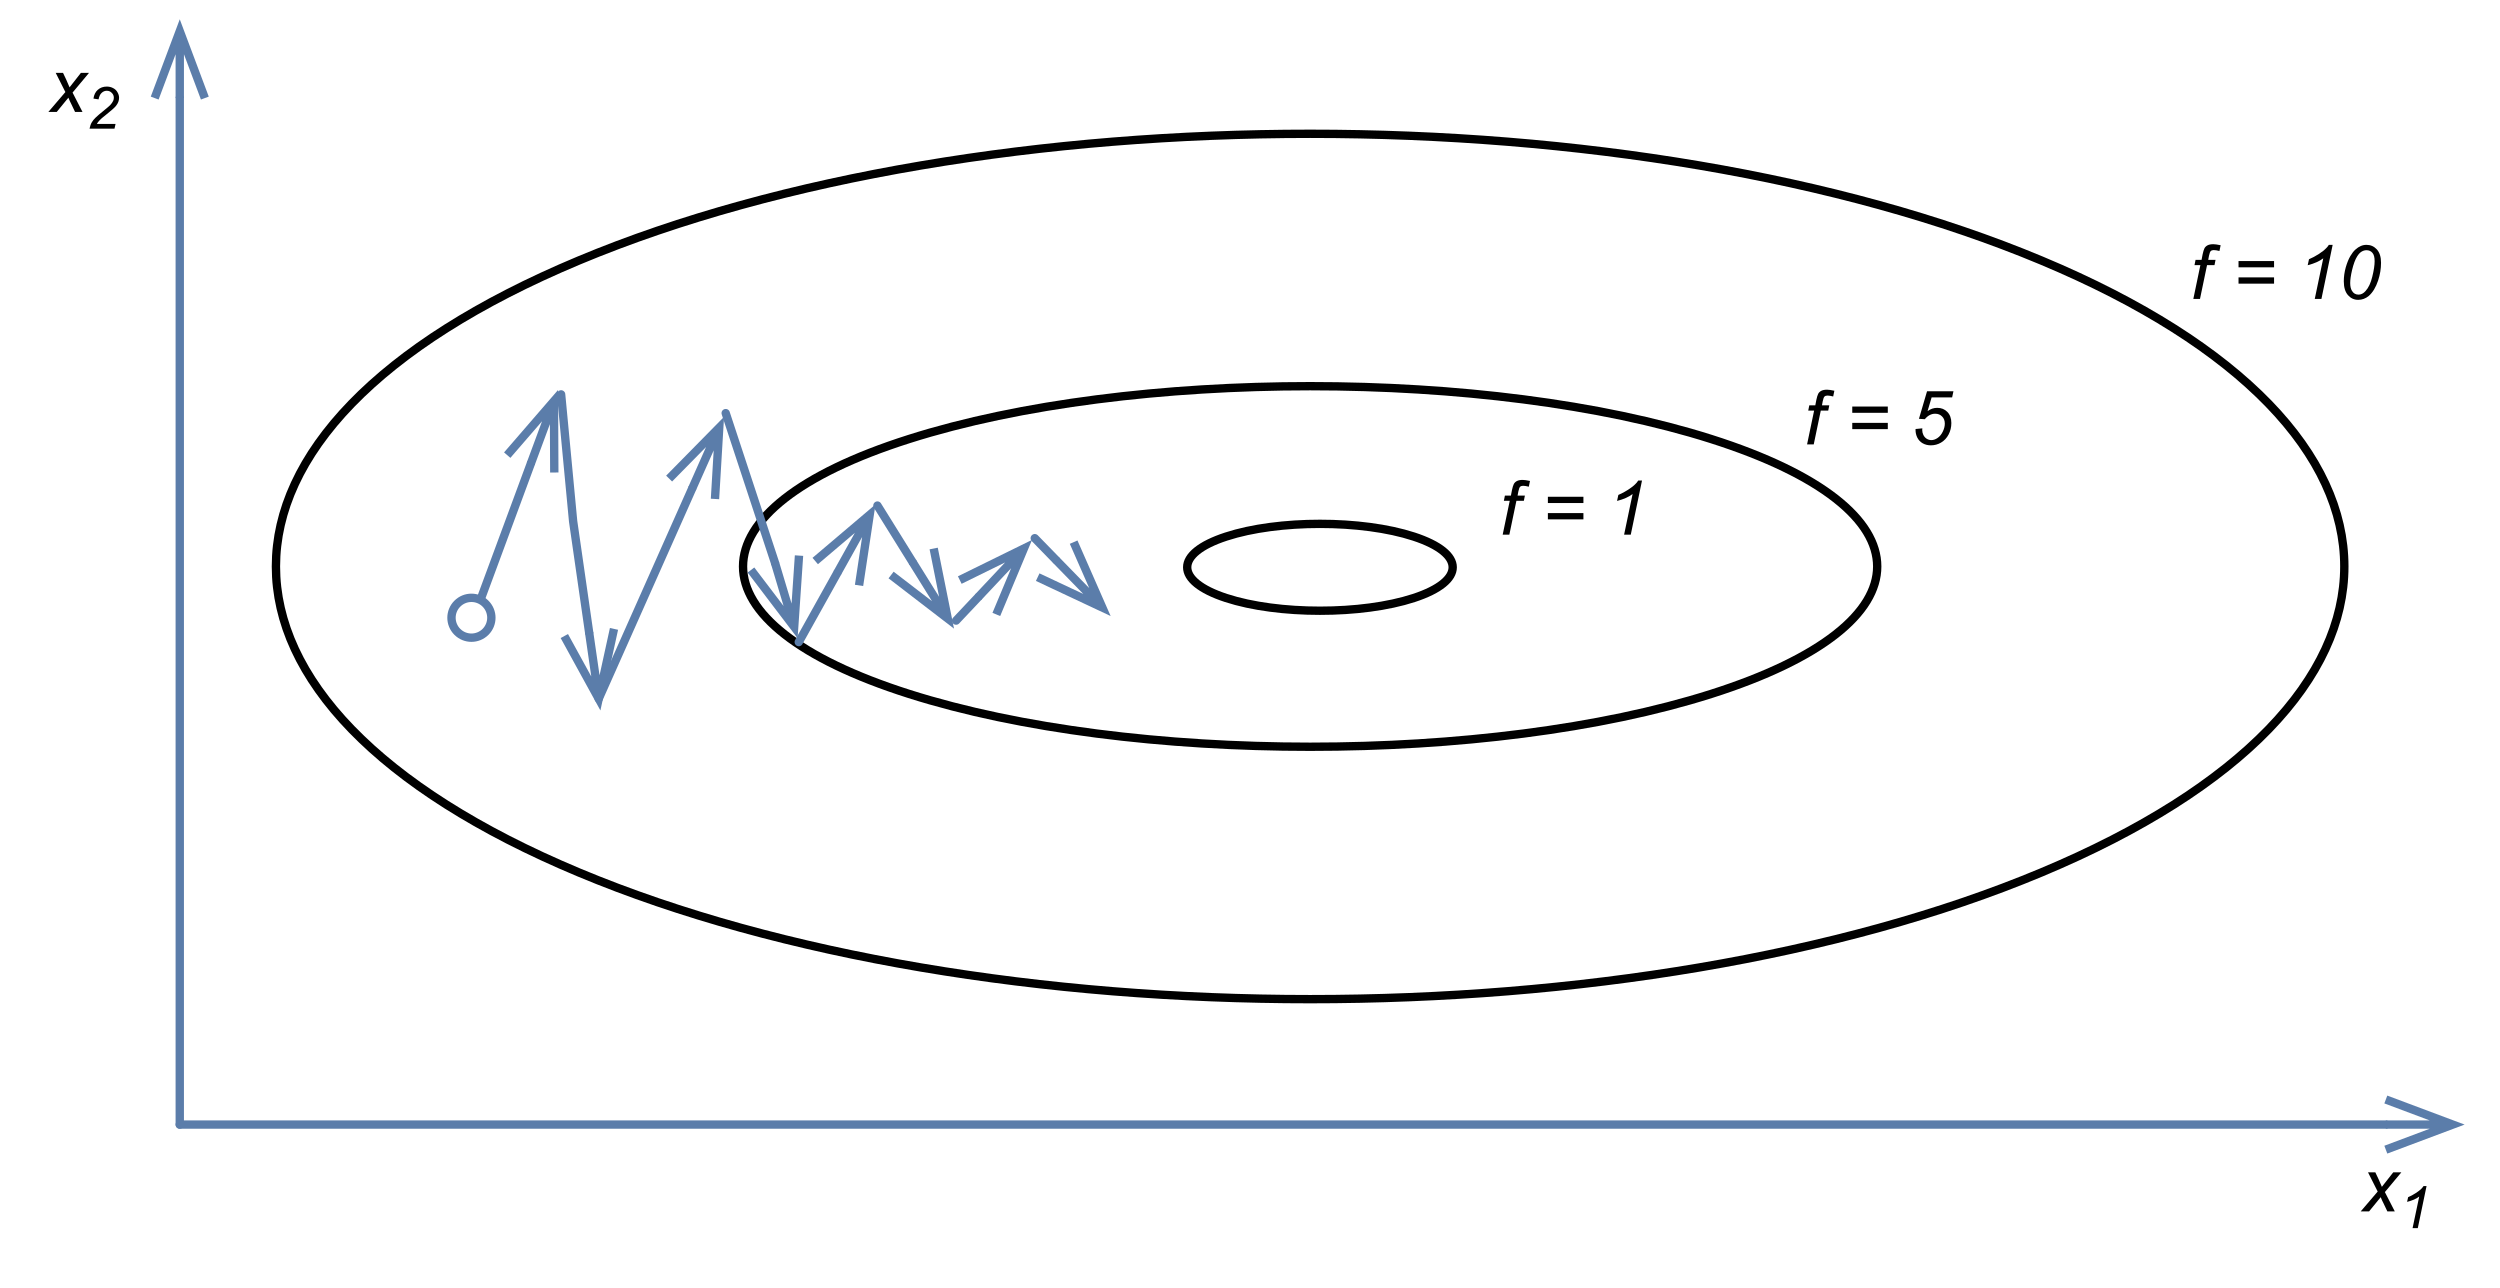
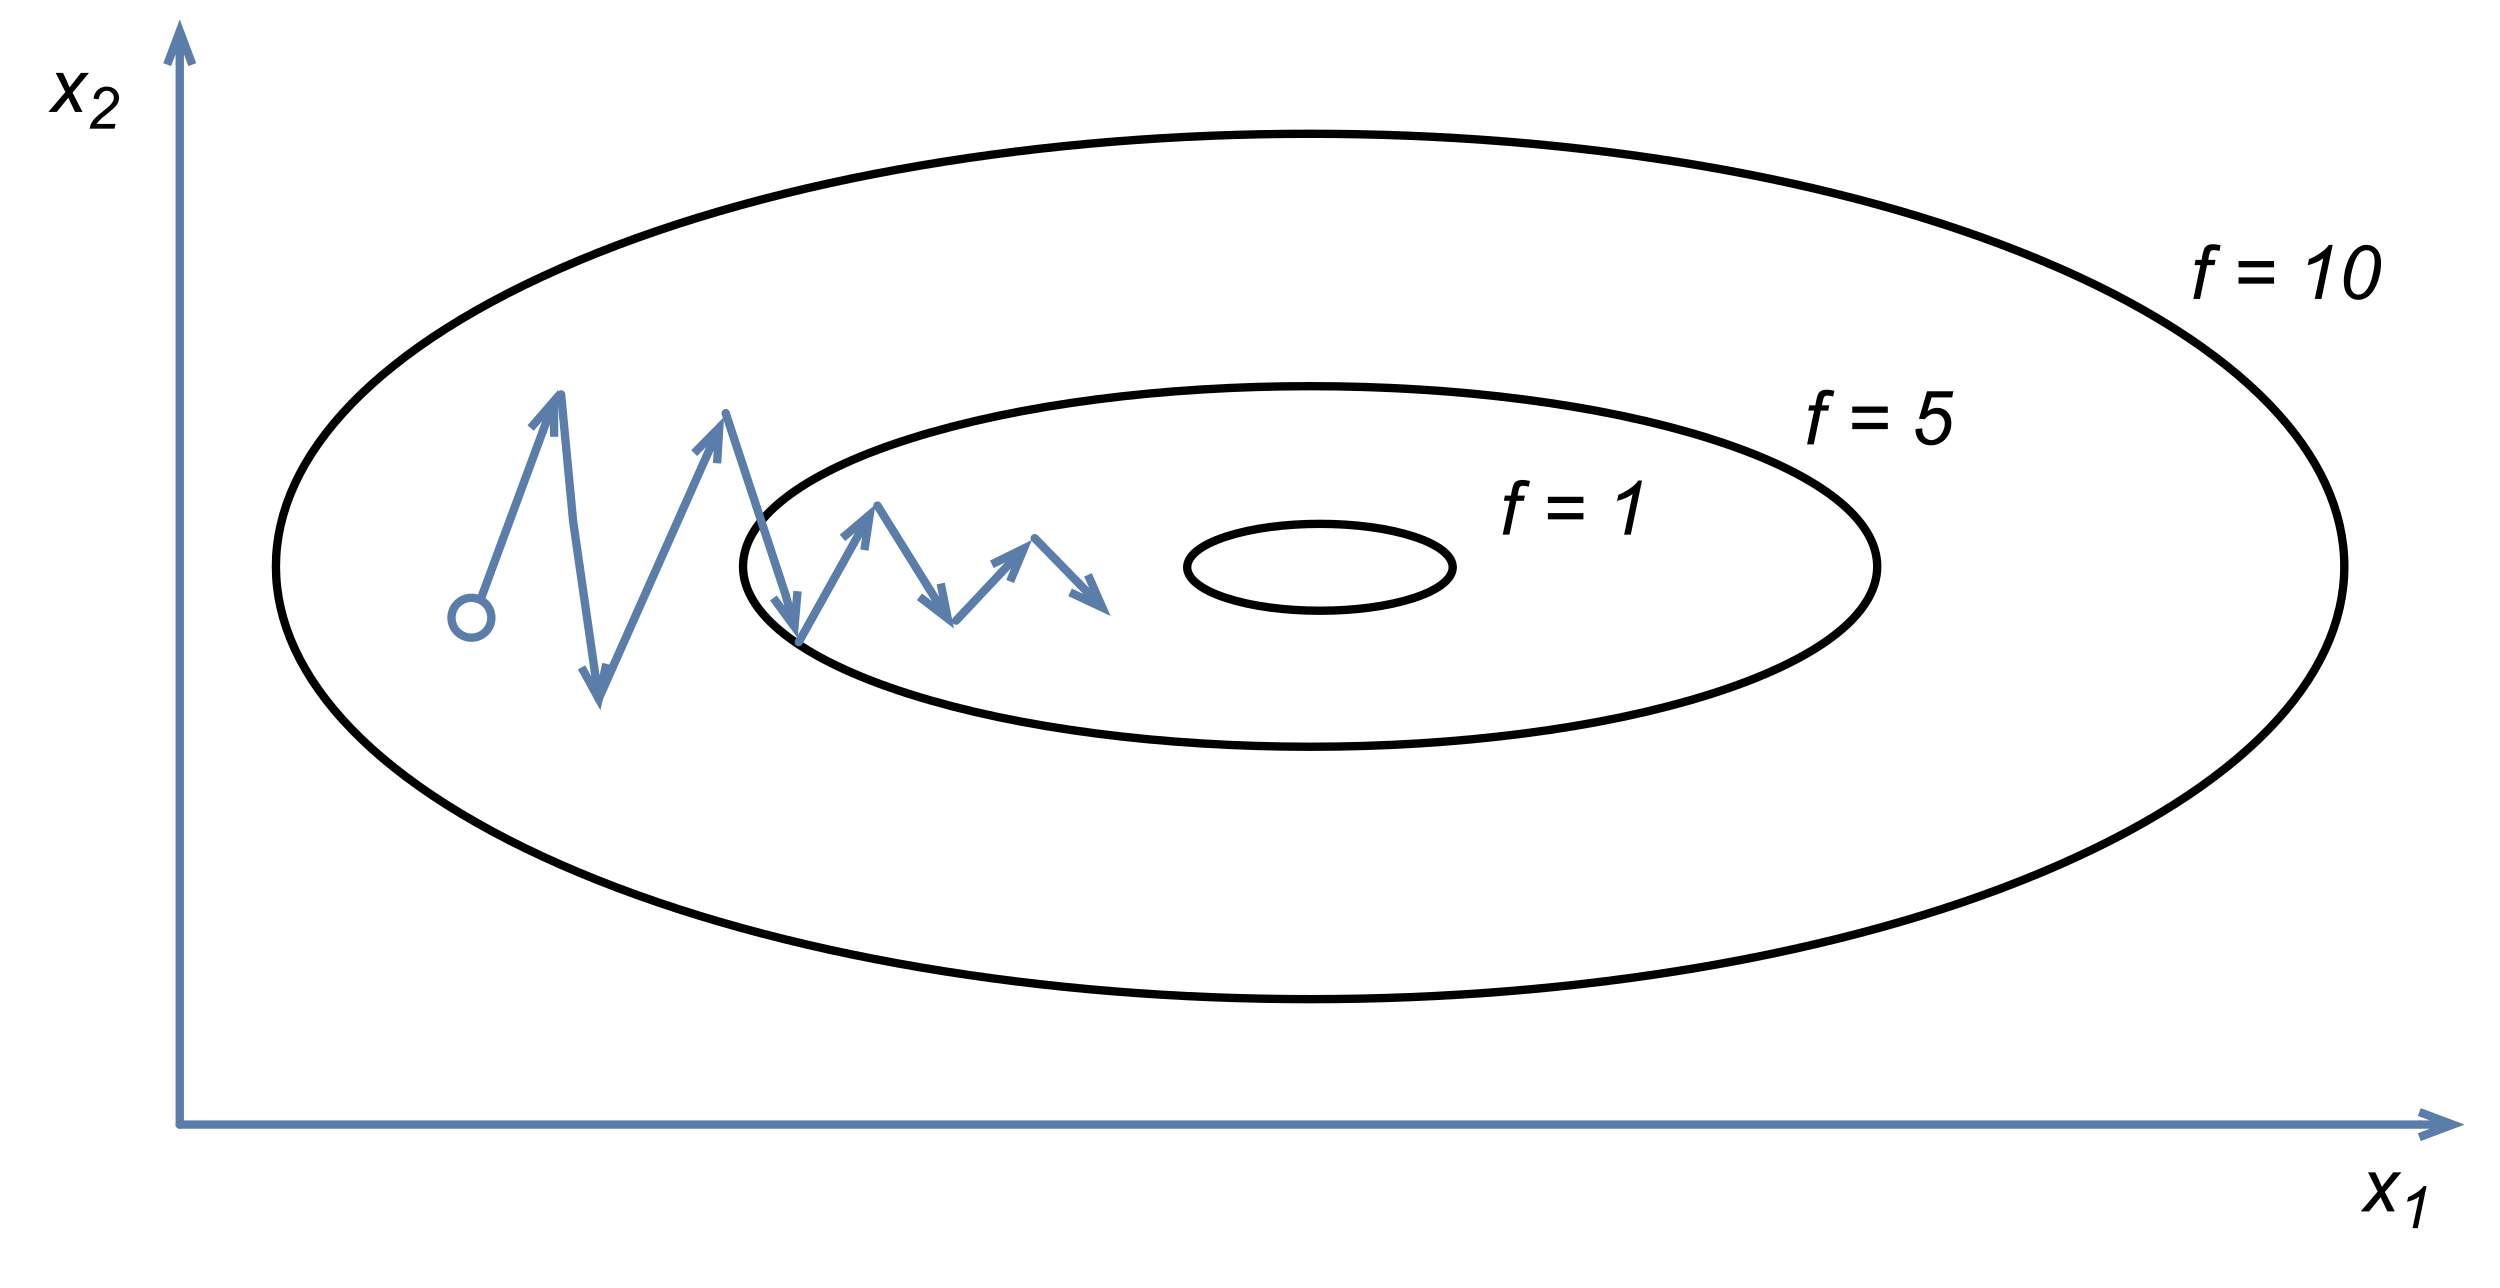
<svg xmlns="http://www.w3.org/2000/svg" xmlns:xlink="http://www.w3.org/1999/xlink" width="299pt" height="154pt" viewBox="0 0 299 154" version="1.1">
  <defs>
    <g>
      <symbol overflow="visible" id="glyph0-0">
        <path style="stroke:none;" d="M 1.125 0 L 1.125 -5.625 L 5.625 -5.625 L 5.625 0 Z M 1.266 -0.141 L 5.484 -0.141 L 5.484 -5.484 L 1.266 -5.484 Z M 1.266 -0.141 " />
      </symbol>
      <symbol overflow="visible" id="glyph0-1">
        <path style="stroke:none;" d="M -0.016 0 L 2.016 -2.375 L 0.859 -4.672 L 1.734 -4.672 L 2.125 -3.844 C 2.27 -3.531 2.398 -3.227 2.516 -2.938 L 3.875 -4.672 L 4.844 -4.672 L 2.875 -2.312 L 4.062 0 L 3.172 0 L 2.719 -0.953 C 2.613 -1.148 2.5 -1.398 2.375 -1.703 L 0.984 0 Z M -0.016 0 " />
      </symbol>
      <symbol overflow="visible" id="glyph0-2">
        <path style="stroke:none;" d="M 0.406 0 L 1.25 -4.047 L 0.547 -4.047 L 0.672 -4.672 L 1.391 -4.672 L 1.516 -5.328 C 1.586 -5.66 1.66 -5.898 1.734 -6.047 C 1.805 -6.191 1.926 -6.312 2.094 -6.406 C 2.27 -6.5 2.504 -6.547 2.797 -6.547 C 2.992 -6.547 3.285 -6.504 3.672 -6.422 L 3.531 -5.734 C 3.258 -5.805 3.031 -5.844 2.844 -5.844 C 2.688 -5.844 2.566 -5.801 2.484 -5.719 C 2.41 -5.645 2.344 -5.461 2.281 -5.172 L 2.188 -4.672 L 3.062 -4.672 L 2.938 -4.047 L 2.047 -4.047 L 1.203 0 Z M 0.406 0 " />
      </symbol>
      <symbol overflow="visible" id="glyph0-3">
        <path style="stroke:none;" d="" />
      </symbol>
      <symbol overflow="visible" id="glyph0-4">
        <path style="stroke:none;" d="M 5.062 -3.781 L 0.812 -3.781 L 0.812 -4.531 L 5.062 -4.531 Z M 5.062 -1.828 L 0.812 -1.828 L 0.812 -2.578 L 5.062 -2.578 Z M 5.062 -1.828 " />
      </symbol>
      <symbol overflow="visible" id="glyph0-5">
        <path style="stroke:none;" d="M 2.172 0 L 3.188 -4.859 C 2.75 -4.516 2.129 -4.238 1.328 -4.031 L 1.484 -4.75 C 1.879 -4.914 2.27 -5.125 2.656 -5.375 C 3.039 -5.625 3.328 -5.848 3.516 -6.047 C 3.641 -6.16 3.754 -6.301 3.859 -6.469 L 4.312 -6.469 L 2.969 0 Z M 2.172 0 " />
      </symbol>
      <symbol overflow="visible" id="glyph0-6">
        <path style="stroke:none;" d="M 0.641 -2.109 C 0.641 -2.66 0.719 -3.219 0.875 -3.781 C 1.039 -4.344 1.223 -4.789 1.422 -5.125 C 1.617 -5.457 1.82 -5.719 2.031 -5.906 C 2.25 -6.102 2.461 -6.242 2.672 -6.328 C 2.879 -6.422 3.109 -6.469 3.359 -6.469 C 3.848 -6.469 4.258 -6.285 4.594 -5.922 C 4.926 -5.555 5.094 -5.023 5.094 -4.328 C 5.094 -3.617 4.977 -2.914 4.75 -2.219 C 4.477 -1.395 4.102 -0.773 3.625 -0.359 C 3.25 -0.047 2.828 0.109 2.359 0.109 C 1.879 0.109 1.473 -0.078 1.141 -0.453 C 0.805 -0.836 0.641 -1.391 0.641 -2.109 Z M 1.406 -1.906 C 1.406 -1.508 1.473 -1.203 1.609 -0.984 C 1.785 -0.672 2.051 -0.516 2.406 -0.516 C 2.707 -0.516 2.984 -0.656 3.234 -0.938 C 3.598 -1.332 3.867 -1.906 4.047 -2.656 C 4.234 -3.414 4.328 -4.035 4.328 -4.516 C 4.328 -4.984 4.238 -5.316 4.062 -5.516 C 3.883 -5.723 3.648 -5.828 3.359 -5.828 C 3.148 -5.828 2.953 -5.77 2.766 -5.656 C 2.586 -5.551 2.414 -5.367 2.25 -5.109 C 2.008 -4.734 1.801 -4.176 1.625 -3.438 C 1.477 -2.801 1.406 -2.289 1.406 -1.906 Z M 1.406 -1.906 " />
      </symbol>
      <symbol overflow="visible" id="glyph0-7">
        <path style="stroke:none;" d="M 0.625 -1.844 L 1.438 -1.922 C 1.426 -1.805 1.422 -1.738 1.422 -1.719 C 1.422 -1.52 1.469 -1.32 1.562 -1.125 C 1.664 -0.926 1.801 -0.773 1.969 -0.672 C 2.145 -0.566 2.328 -0.516 2.516 -0.516 C 2.754 -0.516 3 -0.598 3.25 -0.766 C 3.508 -0.941 3.719 -1.191 3.875 -1.516 C 4.039 -1.848 4.125 -2.172 4.125 -2.484 C 4.125 -2.848 4.016 -3.133 3.797 -3.344 C 3.586 -3.562 3.312 -3.672 2.969 -3.672 C 2.727 -3.672 2.504 -3.613 2.297 -3.5 C 2.098 -3.395 1.91 -3.234 1.734 -3.016 L 1.031 -3.062 L 2 -6.359 L 5.156 -6.359 L 5 -5.625 L 2.547 -5.625 L 2.062 -3.984 C 2.25 -4.117 2.438 -4.219 2.625 -4.281 C 2.812 -4.344 3.008 -4.375 3.219 -4.375 C 3.707 -4.375 4.109 -4.211 4.422 -3.891 C 4.742 -3.566 4.906 -3.125 4.906 -2.562 C 4.906 -2.062 4.797 -1.602 4.578 -1.188 C 4.359 -0.77 4.055 -0.445 3.672 -0.219 C 3.297 0 2.891 0.109 2.453 0.109 C 2.086 0.109 1.758 0.023 1.469 -0.141 C 1.188 -0.305 0.973 -0.535 0.828 -0.828 C 0.691 -1.117 0.625 -1.41 0.625 -1.703 C 0.625 -1.734 0.625 -1.781 0.625 -1.844 Z M 0.625 -1.844 " />
      </symbol>
      <symbol overflow="visible" id="glyph1-0">
        <path style="stroke:none;" d="M 0.875 0 L 0.875 -4.375 L 4.375 -4.375 L 4.375 0 Z M 0.984 -0.109 L 4.266 -0.109 L 4.266 -4.266 L 0.984 -4.266 Z M 0.984 -0.109 " />
      </symbol>
      <symbol overflow="visible" id="glyph1-1">
        <path style="stroke:none;" d="M 1.688 0 L 2.484 -3.781 C 2.141 -3.508 1.656 -3.297 1.031 -3.141 L 1.156 -3.703 C 1.457 -3.828 1.758 -3.988 2.062 -4.188 C 2.363 -4.383 2.586 -4.555 2.734 -4.703 C 2.828 -4.797 2.914 -4.906 3 -5.031 L 3.359 -5.031 L 2.312 0 Z M 1.688 0 " />
      </symbol>
      <symbol overflow="visible" id="glyph1-2">
        <path style="stroke:none;" d="M 0.406 0 C 0.469 -0.301 0.555 -0.551 0.672 -0.75 C 0.785 -0.945 0.938 -1.133 1.125 -1.312 C 1.312 -1.5 1.672 -1.805 2.203 -2.234 C 2.523 -2.492 2.75 -2.688 2.875 -2.812 C 3.039 -2.988 3.16 -3.16 3.234 -3.328 C 3.285 -3.441 3.312 -3.566 3.312 -3.703 C 3.312 -3.93 3.227 -4.125 3.062 -4.281 C 2.906 -4.445 2.707 -4.531 2.469 -4.531 C 2.238 -4.531 2.035 -4.445 1.859 -4.281 C 1.68 -4.125 1.555 -3.863 1.484 -3.5 L 0.875 -3.594 C 0.938 -4.039 1.109 -4.391 1.391 -4.641 C 1.68 -4.898 2.039 -5.031 2.469 -5.031 C 2.75 -5.031 3.004 -4.969 3.234 -4.844 C 3.461 -4.727 3.633 -4.562 3.75 -4.344 C 3.875 -4.133 3.938 -3.914 3.938 -3.688 C 3.938 -3.352 3.816 -3.035 3.578 -2.734 C 3.43 -2.535 3.004 -2.156 2.297 -1.594 C 1.984 -1.352 1.754 -1.156 1.609 -1 C 1.461 -0.844 1.352 -0.695 1.281 -0.562 L 3.516 -0.562 L 3.391 0 Z M 0.406 0 " />
      </symbol>
    </g>
  </defs>
  <g id="surface1">
    <path style="fill-rule:nonzero;fill:rgb(100%,100%,100%);fill-opacity:1;stroke-width:1;stroke-linecap:round;stroke-linejoin:round;stroke:rgb(0%,0%,0%);stroke-opacity:1;stroke-miterlimit:10;" d="M 251.152 36.156 C 299.457 56.367 299.457 89.133 251.152 109.344 C 202.848 129.551 124.531 129.551 76.227 109.344 C 27.926 89.133 27.926 56.367 76.227 36.156 C 124.531 15.949 202.848 15.949 251.152 36.156 " transform="matrix(1,0,0,1,-7,-5)" />
    <path style="fill-rule:nonzero;fill:rgb(100%,100%,100%);fill-opacity:1;stroke-width:1;stroke-linecap:round;stroke-linejoin:round;stroke:rgb(0%,0%,0%);stroke-opacity:1;stroke-miterlimit:10;" d="M 211.648 57.504 C 238.137 65.922 238.137 79.578 211.648 87.996 C 185.164 96.418 142.219 96.418 115.73 87.996 C 89.246 79.578 89.246 65.922 115.73 57.504 C 142.219 49.082 185.164 49.082 211.648 57.504 " transform="matrix(1,0,0,1,-7,-5)" />
    <path style="fill-rule:nonzero;fill:rgb(100%,100%,100%);fill-opacity:1;stroke-width:1;stroke-linecap:round;stroke-linejoin:round;stroke:rgb(0%,0%,0%);stroke-opacity:1;stroke-miterlimit:10;" d="M 176.094 69.176 C 182.293 71.203 182.293 74.492 176.094 76.52 C 169.895 78.551 159.84 78.551 153.641 76.52 C 147.438 74.492 147.438 71.203 153.641 69.176 C 159.84 67.145 169.895 67.145 176.094 69.176 " transform="matrix(1,0,0,1,-7,-5)" />
-     <path style="fill:none;stroke-width:1;stroke-linecap:round;stroke-linejoin:round;stroke:rgb(35.686%,49.019%,66.666%);stroke-opacity:1;stroke-miterlimit:10;" d="M 64.504 76.629 L 70.477 60.473 " transform="matrix(1,0,0,1,-7,-5)" />
-     <path style="fill:none;stroke-width:1;stroke-linecap:butt;stroke-linejoin:miter;stroke:rgb(35.686%,49.019%,66.666%);stroke-opacity:1;stroke-miterlimit:10;" d="M 73.254 52.969 L 70.477 60.473 M 67.664 59.434 L 73.254 52.969 L 73.293 61.512 " transform="matrix(1,0,0,1,-7,-5)" />
-     <path style="fill:none;stroke-width:1;stroke-linecap:round;stroke-linejoin:round;stroke:rgb(35.686%,49.019%,66.666%);stroke-opacity:1;stroke-miterlimit:10;" d="M 74.109 52.168 L 75.547 67.352 L 77.461 80.645 " transform="matrix(1,0,0,1,-7,-5)" />
-     <path style="fill:none;stroke-width:1;stroke-linecap:butt;stroke-linejoin:miter;stroke:rgb(35.686%,49.019%,66.666%);stroke-opacity:1;stroke-miterlimit:10;" d="M 78.605 88.562 L 77.461 80.645 M 80.434 80.215 L 78.605 88.562 L 74.492 81.07 " transform="matrix(1,0,0,1,-7,-5)" />
-     <path style="fill:none;stroke-width:1;stroke-linecap:round;stroke-linejoin:round;stroke:rgb(35.686%,49.019%,66.666%);stroke-opacity:1;stroke-miterlimit:10;" d="M 78.605 88.562 L 89.77 63.457 " transform="matrix(1,0,0,1,-7,-5)" />
-     <path style="fill:none;stroke-width:1;stroke-linecap:butt;stroke-linejoin:miter;stroke:rgb(35.686%,49.019%,66.666%);stroke-opacity:1;stroke-miterlimit:10;" d="M 93.02 56.148 L 89.77 63.457 M 87.027 62.238 L 93.02 56.148 L 92.512 64.676 " transform="matrix(1,0,0,1,-7,-5)" />
-     <path style="fill:none;stroke-width:1;stroke-linecap:round;stroke-linejoin:round;stroke:rgb(35.686%,49.019%,66.666%);stroke-opacity:1;stroke-miterlimit:10;" d="M 93.793 54.41 L 99.688 72.309 " transform="matrix(1,0,0,1,-7,-5)" />
-     <path style="fill:none;stroke-width:1;stroke-linecap:butt;stroke-linejoin:miter;stroke:rgb(35.686%,49.019%,66.666%);stroke-opacity:1;stroke-miterlimit:10;" d="M 101.984 79.973 L 99.688 72.309 M 102.562 71.449 L 101.984 79.973 L 96.816 73.172 " transform="matrix(1,0,0,1,-7,-5)" />
-     <path style="fill:none;stroke-width:1;stroke-linecap:round;stroke-linejoin:round;stroke:rgb(35.686%,49.019%,66.666%);stroke-opacity:1;stroke-miterlimit:10;" d="M 102.531 81.793 L 107.121 73.559 " transform="matrix(1,0,0,1,-7,-5)" />
-     <path style="fill:none;stroke-width:1;stroke-linecap:butt;stroke-linejoin:miter;stroke:rgb(35.686%,49.019%,66.666%);stroke-opacity:1;stroke-miterlimit:10;" d="M 111.016 66.57 L 107.121 73.559 M 104.5 72.098 L 111.016 66.57 L 109.742 75.016 " transform="matrix(1,0,0,1,-7,-5)" />
-     <path style="fill:none;stroke-width:1;stroke-linecap:round;stroke-linejoin:round;stroke:rgb(35.686%,49.019%,66.666%);stroke-opacity:1;stroke-miterlimit:10;" d="M 111.941 65.465 L 116.121 72.184 " transform="matrix(1,0,0,1,-7,-5)" />
-     <path style="fill:none;stroke-width:1;stroke-linecap:butt;stroke-linejoin:miter;stroke:rgb(35.686%,49.019%,66.666%);stroke-opacity:1;stroke-miterlimit:10;" d="M 120.348 78.977 L 116.121 72.184 M 118.668 70.602 L 120.348 78.977 L 113.574 73.77 " transform="matrix(1,0,0,1,-7,-5)" />
-     <path style="fill:none;stroke-width:1;stroke-linecap:round;stroke-linejoin:round;stroke:rgb(35.686%,49.019%,66.666%);stroke-opacity:1;stroke-miterlimit:10;" d="M 121.348 79.223 L 123.977 76.434 " transform="matrix(1,0,0,1,-7,-5)" />
-     <path style="fill:none;stroke-width:1;stroke-linecap:butt;stroke-linejoin:miter;stroke:rgb(35.686%,49.019%,66.666%);stroke-opacity:1;stroke-miterlimit:10;" d="M 129.457 70.605 L 123.977 76.434 M 121.789 74.375 L 129.457 70.605 L 126.16 78.488 " transform="matrix(1,0,0,1,-7,-5)" />
-     <path style="fill:none;stroke-width:1;stroke-linecap:round;stroke-linejoin:round;stroke:rgb(35.686%,49.019%,66.666%);stroke-opacity:1;stroke-miterlimit:10;" d="M 130.758 69.367 L 133.258 71.934 " transform="matrix(1,0,0,1,-7,-5)" />
-     <path style="fill:none;stroke-width:1;stroke-linecap:butt;stroke-linejoin:miter;stroke:rgb(35.686%,49.019%,66.666%);stroke-opacity:1;stroke-miterlimit:10;" d="M 138.84 77.66 L 133.258 71.934 M 135.406 69.84 L 138.84 77.66 L 131.109 74.027 " transform="matrix(1,0,0,1,-7,-5)" />
+     <path style="fill:none;stroke-width:1;stroke-linecap:round;stroke-linejoin:round;stroke:rgb(35.686%,49.019%,66.666%);stroke-opacity:1;stroke-miterlimit:10;" d="M 64.504 76.629 L 71.867 56.723 " transform="matrix(1,0,0,1,-7,-5)" />
+     <path style="fill:none;stroke-width:1;stroke-linecap:butt;stroke-linejoin:miter;stroke:rgb(35.686%,49.019%,66.666%);stroke-opacity:1;stroke-miterlimit:10;" d="M 73.254 52.969 L 71.867 56.723 M 70.457 56.199 L 73.254 52.969 L 73.273 57.242 " transform="matrix(1,0,0,1,-7,-5)" />
+     <path style="fill:none;stroke-width:1;stroke-linecap:round;stroke-linejoin:round;stroke:rgb(35.686%,49.019%,66.666%);stroke-opacity:1;stroke-miterlimit:10;" d="M 74.109 52.168 L 75.547 67.352 L 78.035 84.602 " transform="matrix(1,0,0,1,-7,-5)" />
+     <path style="fill:none;stroke-width:1;stroke-linecap:butt;stroke-linejoin:miter;stroke:rgb(35.686%,49.019%,66.666%);stroke-opacity:1;stroke-miterlimit:10;" d="M 78.605 88.562 L 78.035 84.602 M 79.52 84.391 L 78.605 88.562 L 76.551 84.816 " transform="matrix(1,0,0,1,-7,-5)" />
+     <path style="fill:none;stroke-width:1;stroke-linecap:round;stroke-linejoin:round;stroke:rgb(35.686%,49.019%,66.666%);stroke-opacity:1;stroke-miterlimit:10;" d="M 78.605 88.562 L 91.395 59.801 " transform="matrix(1,0,0,1,-7,-5)" />
+     <path style="fill:none;stroke-width:1;stroke-linecap:butt;stroke-linejoin:miter;stroke:rgb(35.686%,49.019%,66.666%);stroke-opacity:1;stroke-miterlimit:10;" d="M 93.02 56.148 L 91.395 59.801 M 90.023 59.191 L 93.02 56.148 L 92.766 60.41 " transform="matrix(1,0,0,1,-7,-5)" />
+     <path style="fill:none;stroke-width:1;stroke-linecap:round;stroke-linejoin:round;stroke:rgb(35.686%,49.019%,66.666%);stroke-opacity:1;stroke-miterlimit:10;" d="M 93.793 54.41 L 100.941 76.109 " transform="matrix(1,0,0,1,-7,-5)" />
+     <path style="fill:none;stroke-width:1;stroke-linecap:butt;stroke-linejoin:miter;stroke:rgb(35.686%,49.019%,66.666%);stroke-opacity:1;stroke-miterlimit:10;" d="M 102.02 79.961 L 100.941 76.109 M 102.387 75.707 L 102.02 79.961 L 99.496 76.516 " transform="matrix(1,0,0,1,-7,-5)" />
+     <path style="fill:none;stroke-width:1;stroke-linecap:round;stroke-linejoin:round;stroke:rgb(35.686%,49.019%,66.666%);stroke-opacity:1;stroke-miterlimit:10;" d="M 102.531 81.793 L 109.066 70.062 " transform="matrix(1,0,0,1,-7,-5)" />
+     <path style="fill:none;stroke-width:1;stroke-linecap:butt;stroke-linejoin:miter;stroke:rgb(35.686%,49.019%,66.666%);stroke-opacity:1;stroke-miterlimit:10;" d="M 111.016 66.57 L 109.066 70.062 M 107.758 69.332 L 111.016 66.57 L 110.379 70.793 " transform="matrix(1,0,0,1,-7,-5)" />
+     <path style="fill:none;stroke-width:1;stroke-linecap:round;stroke-linejoin:round;stroke:rgb(35.686%,49.019%,66.666%);stroke-opacity:1;stroke-miterlimit:10;" d="M 111.941 65.465 L 118.234 75.582 " transform="matrix(1,0,0,1,-7,-5)" />
+     <path style="fill:none;stroke-width:1;stroke-linecap:butt;stroke-linejoin:miter;stroke:rgb(35.686%,49.019%,66.666%);stroke-opacity:1;stroke-miterlimit:10;" d="M 120.348 78.977 L 118.234 75.582 M 119.508 74.789 L 120.348 78.977 L 116.961 76.375 " transform="matrix(1,0,0,1,-7,-5)" />
+     <path style="fill:none;stroke-width:1;stroke-linecap:round;stroke-linejoin:round;stroke:rgb(35.686%,49.019%,66.666%);stroke-opacity:1;stroke-miterlimit:10;" d="M 121.348 79.223 L 126.715 73.52 " transform="matrix(1,0,0,1,-7,-5)" />
+     <path style="fill:none;stroke-width:1;stroke-linecap:butt;stroke-linejoin:miter;stroke:rgb(35.686%,49.019%,66.666%);stroke-opacity:1;stroke-miterlimit:10;" d="M 129.457 70.605 L 126.715 73.52 M 125.625 72.492 L 129.457 70.605 L 127.809 74.547 " transform="matrix(1,0,0,1,-7,-5)" />
+     <path style="fill:none;stroke-width:1;stroke-linecap:round;stroke-linejoin:round;stroke:rgb(35.686%,49.019%,66.666%);stroke-opacity:1;stroke-miterlimit:10;" d="M 130.758 69.367 L 136.051 74.797 " transform="matrix(1,0,0,1,-7,-5)" />
+     <path style="fill:none;stroke-width:1;stroke-linecap:butt;stroke-linejoin:miter;stroke:rgb(35.686%,49.019%,66.666%);stroke-opacity:1;stroke-miterlimit:10;" d="M 138.84 77.66 L 136.051 74.797 M 137.125 73.75 L 138.84 77.66 L 134.977 75.844 " transform="matrix(1,0,0,1,-7,-5)" />
    <path style="fill-rule:nonzero;fill:rgb(100%,100%,100%);fill-opacity:1;stroke-width:1;stroke-linecap:round;stroke-linejoin:round;stroke:rgb(35.686%,49.019%,66.666%);stroke-opacity:1;stroke-miterlimit:10;" d="M 65.07 77.199 C 66 78.129 66 79.637 65.07 80.57 C 64.137 81.5 62.629 81.5 61.699 80.57 C 60.766 79.637 60.766 78.129 61.699 77.199 C 62.629 76.266 64.137 76.266 65.07 77.199 " transform="matrix(1,0,0,1,-7,-5)" />
-     <path style="fill:none;stroke-width:1;stroke-linecap:round;stroke-linejoin:round;stroke:rgb(35.686%,49.019%,66.666%);stroke-opacity:1;stroke-miterlimit:10;" d="M 28.5 139.5 L 292.344 139.5 " transform="matrix(1,0,0,1,-7,-5)" />
-     <path style="fill:none;stroke-width:1;stroke-linecap:butt;stroke-linejoin:miter;stroke:rgb(35.686%,49.019%,66.666%);stroke-opacity:1;stroke-miterlimit:10;" d="M 300.344 139.5 L 292.344 139.5 M 292.344 136.5 L 300.344 139.5 L 292.344 142.5 " transform="matrix(1,0,0,1,-7,-5)" />
-     <path style="fill:none;stroke-width:1;stroke-linecap:round;stroke-linejoin:round;stroke:rgb(35.686%,49.019%,66.666%);stroke-opacity:1;stroke-miterlimit:10;" d="M 28.5 139.5 L 28.5 16.73 " transform="matrix(1,0,0,1,-7,-5)" />
-     <path style="fill:none;stroke-width:1;stroke-linecap:butt;stroke-linejoin:miter;stroke:rgb(35.686%,49.019%,66.666%);stroke-opacity:1;stroke-miterlimit:10;" d="M 28.5 8.73 L 28.5 16.73 M 25.5 16.73 L 28.5 8.73 L 31.5 16.73 " transform="matrix(1,0,0,1,-7,-5)" />
+     <path style="fill:none;stroke-width:1;stroke-linecap:round;stroke-linejoin:round;stroke:rgb(35.686%,49.019%,66.666%);stroke-opacity:1;stroke-miterlimit:10;" d="M 28.5 139.5 L 296.344 139.5 " transform="matrix(1,0,0,1,-7,-5)" />
+     <path style="fill:none;stroke-width:1;stroke-linecap:butt;stroke-linejoin:miter;stroke:rgb(35.686%,49.019%,66.666%);stroke-opacity:1;stroke-miterlimit:10;" d="M 300.344 139.5 L 296.344 139.5 M 296.344 138 L 300.344 139.5 L 296.344 141 " transform="matrix(1,0,0,1,-7,-5)" />
+     <path style="fill:none;stroke-width:1;stroke-linecap:round;stroke-linejoin:round;stroke:rgb(35.686%,49.019%,66.666%);stroke-opacity:1;stroke-miterlimit:10;" d="M 28.5 139.5 L 28.5 12.73 " transform="matrix(1,0,0,1,-7,-5)" />
+     <path style="fill:none;stroke-width:1;stroke-linecap:butt;stroke-linejoin:miter;stroke:rgb(35.686%,49.019%,66.666%);stroke-opacity:1;stroke-miterlimit:10;" d="M 28.5 8.73 L 28.5 12.73 M 27 12.73 L 28.5 8.73 L 30 12.73 " transform="matrix(1,0,0,1,-7,-5)" />
    <g style="fill:rgb(0%,0%,0%);fill-opacity:1;">
      <use xlink:href="#glyph0-1" x="282.356" y="144.885" />
    </g>
    <g style="fill:rgb(0%,0%,0%);fill-opacity:1;">
      <use xlink:href="#glyph1-1" x="286.856" y="146.885" />
    </g>
    <g style="fill:rgb(0%,0%,0%);fill-opacity:1;">
      <use xlink:href="#glyph0-1" x="5.803" y="13.385" />
    </g>
    <g style="fill:rgb(0%,0%,0%);fill-opacity:1;">
      <use xlink:href="#glyph1-2" x="10.303" y="15.385" />
    </g>
    <g style="fill:rgb(0%,0%,0%);fill-opacity:1;">
      <use xlink:href="#glyph0-2" x="261.916" y="35.753" />
    </g>
    <g style="fill:rgb(0%,0%,0%);fill-opacity:1;">
      <use xlink:href="#glyph0-3" x="264.416" y="35.753" />
    </g>
    <g style="fill:rgb(0%,0%,0%);fill-opacity:1;">
      <use xlink:href="#glyph0-4" x="266.916" y="35.753" />
      <use xlink:href="#glyph0-3" x="272.172" y="35.753" />
    </g>
    <g style="fill:rgb(0%,0%,0%);fill-opacity:1;">
      <use xlink:href="#glyph0-5" x="274.673" y="35.753" />
    </g>
    <g style="fill:rgb(0%,0%,0%);fill-opacity:1;">
      <use xlink:href="#glyph0-6" x="279.678" y="35.753" />
    </g>
    <g style="fill:rgb(0%,0%,0%);fill-opacity:1;">
      <use xlink:href="#glyph0-2" x="179.315" y="63.944" />
    </g>
    <g style="fill:rgb(0%,0%,0%);fill-opacity:1;">
      <use xlink:href="#glyph0-3" x="181.815" y="63.944" />
    </g>
    <g style="fill:rgb(0%,0%,0%);fill-opacity:1;">
      <use xlink:href="#glyph0-4" x="184.315" y="63.944" />
      <use xlink:href="#glyph0-3" x="189.571" y="63.944" />
    </g>
    <g style="fill:rgb(0%,0%,0%);fill-opacity:1;">
      <use xlink:href="#glyph0-5" x="192.071" y="63.944" />
    </g>
    <g style="fill:rgb(0%,0%,0%);fill-opacity:1;">
      <use xlink:href="#glyph0-2" x="215.719" y="53.153" />
    </g>
    <g style="fill:rgb(0%,0%,0%);fill-opacity:1;">
      <use xlink:href="#glyph0-3" x="218.219" y="53.153" />
    </g>
    <g style="fill:rgb(0%,0%,0%);fill-opacity:1;">
      <use xlink:href="#glyph0-4" x="220.719" y="53.153" />
      <use xlink:href="#glyph0-3" x="225.975" y="53.153" />
    </g>
    <g style="fill:rgb(0%,0%,0%);fill-opacity:1;">
      <use xlink:href="#glyph0-7" x="228.475" y="53.153" />
    </g>
  </g>
</svg>
